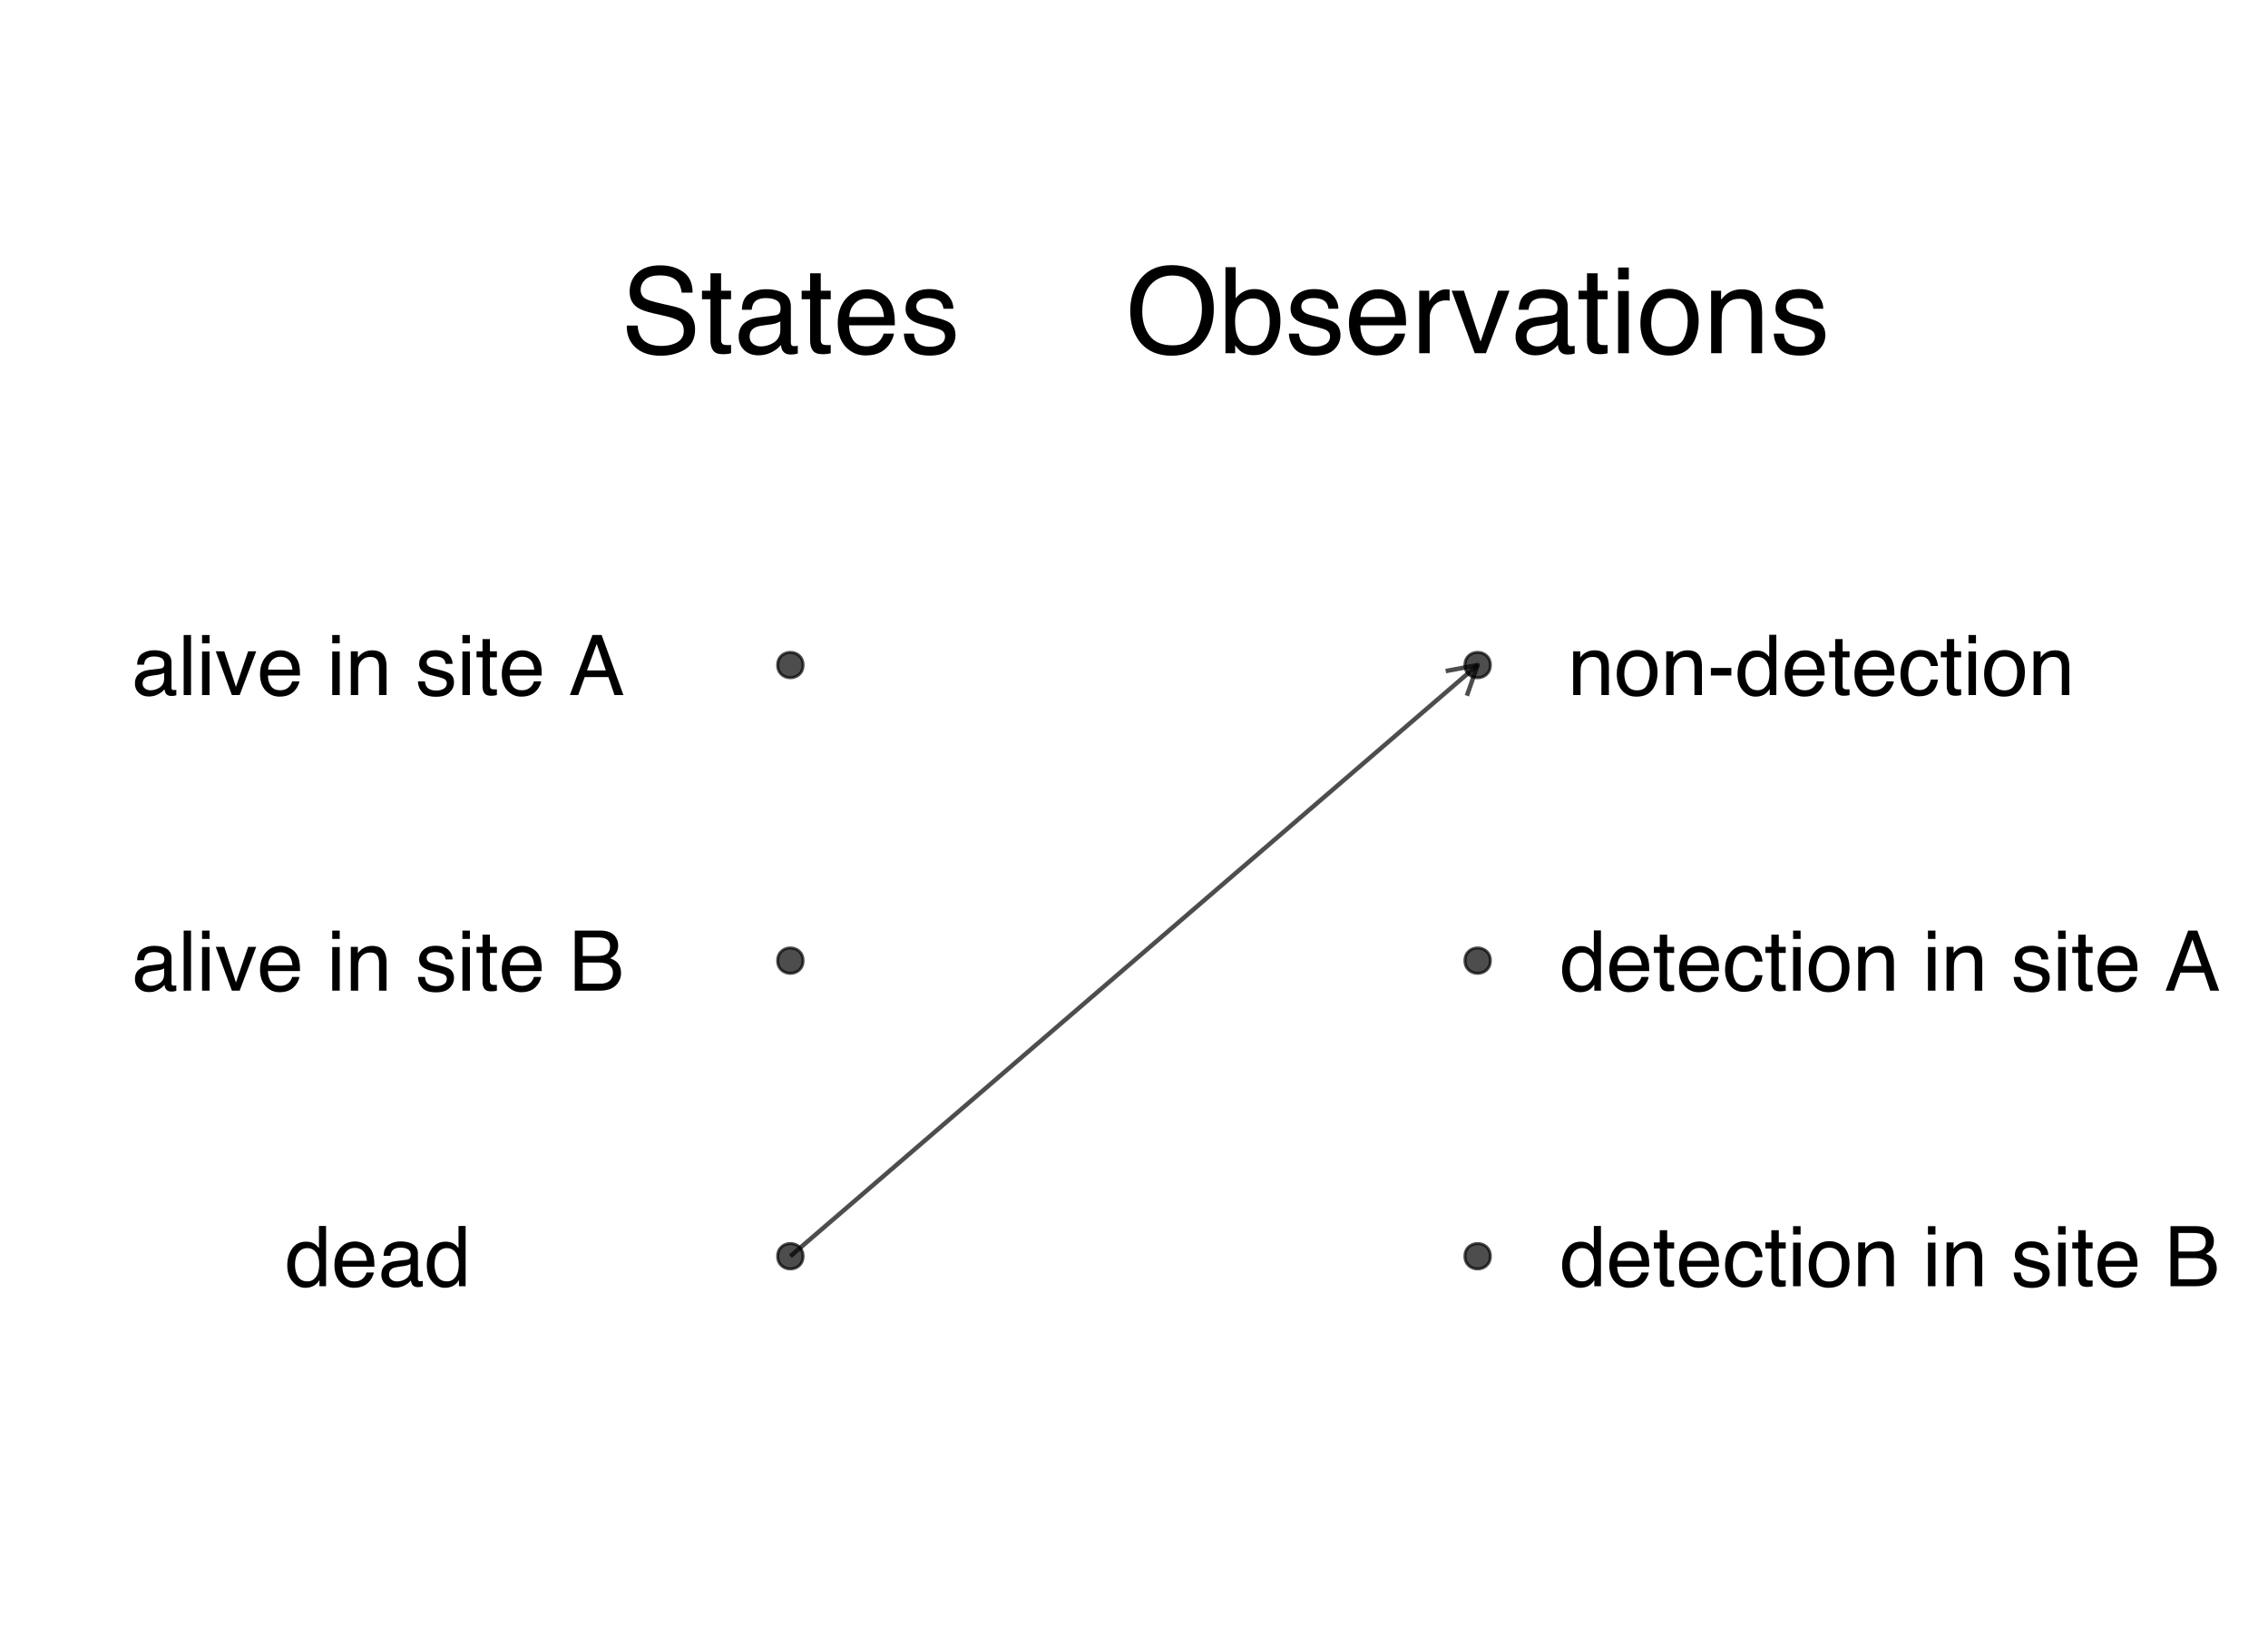
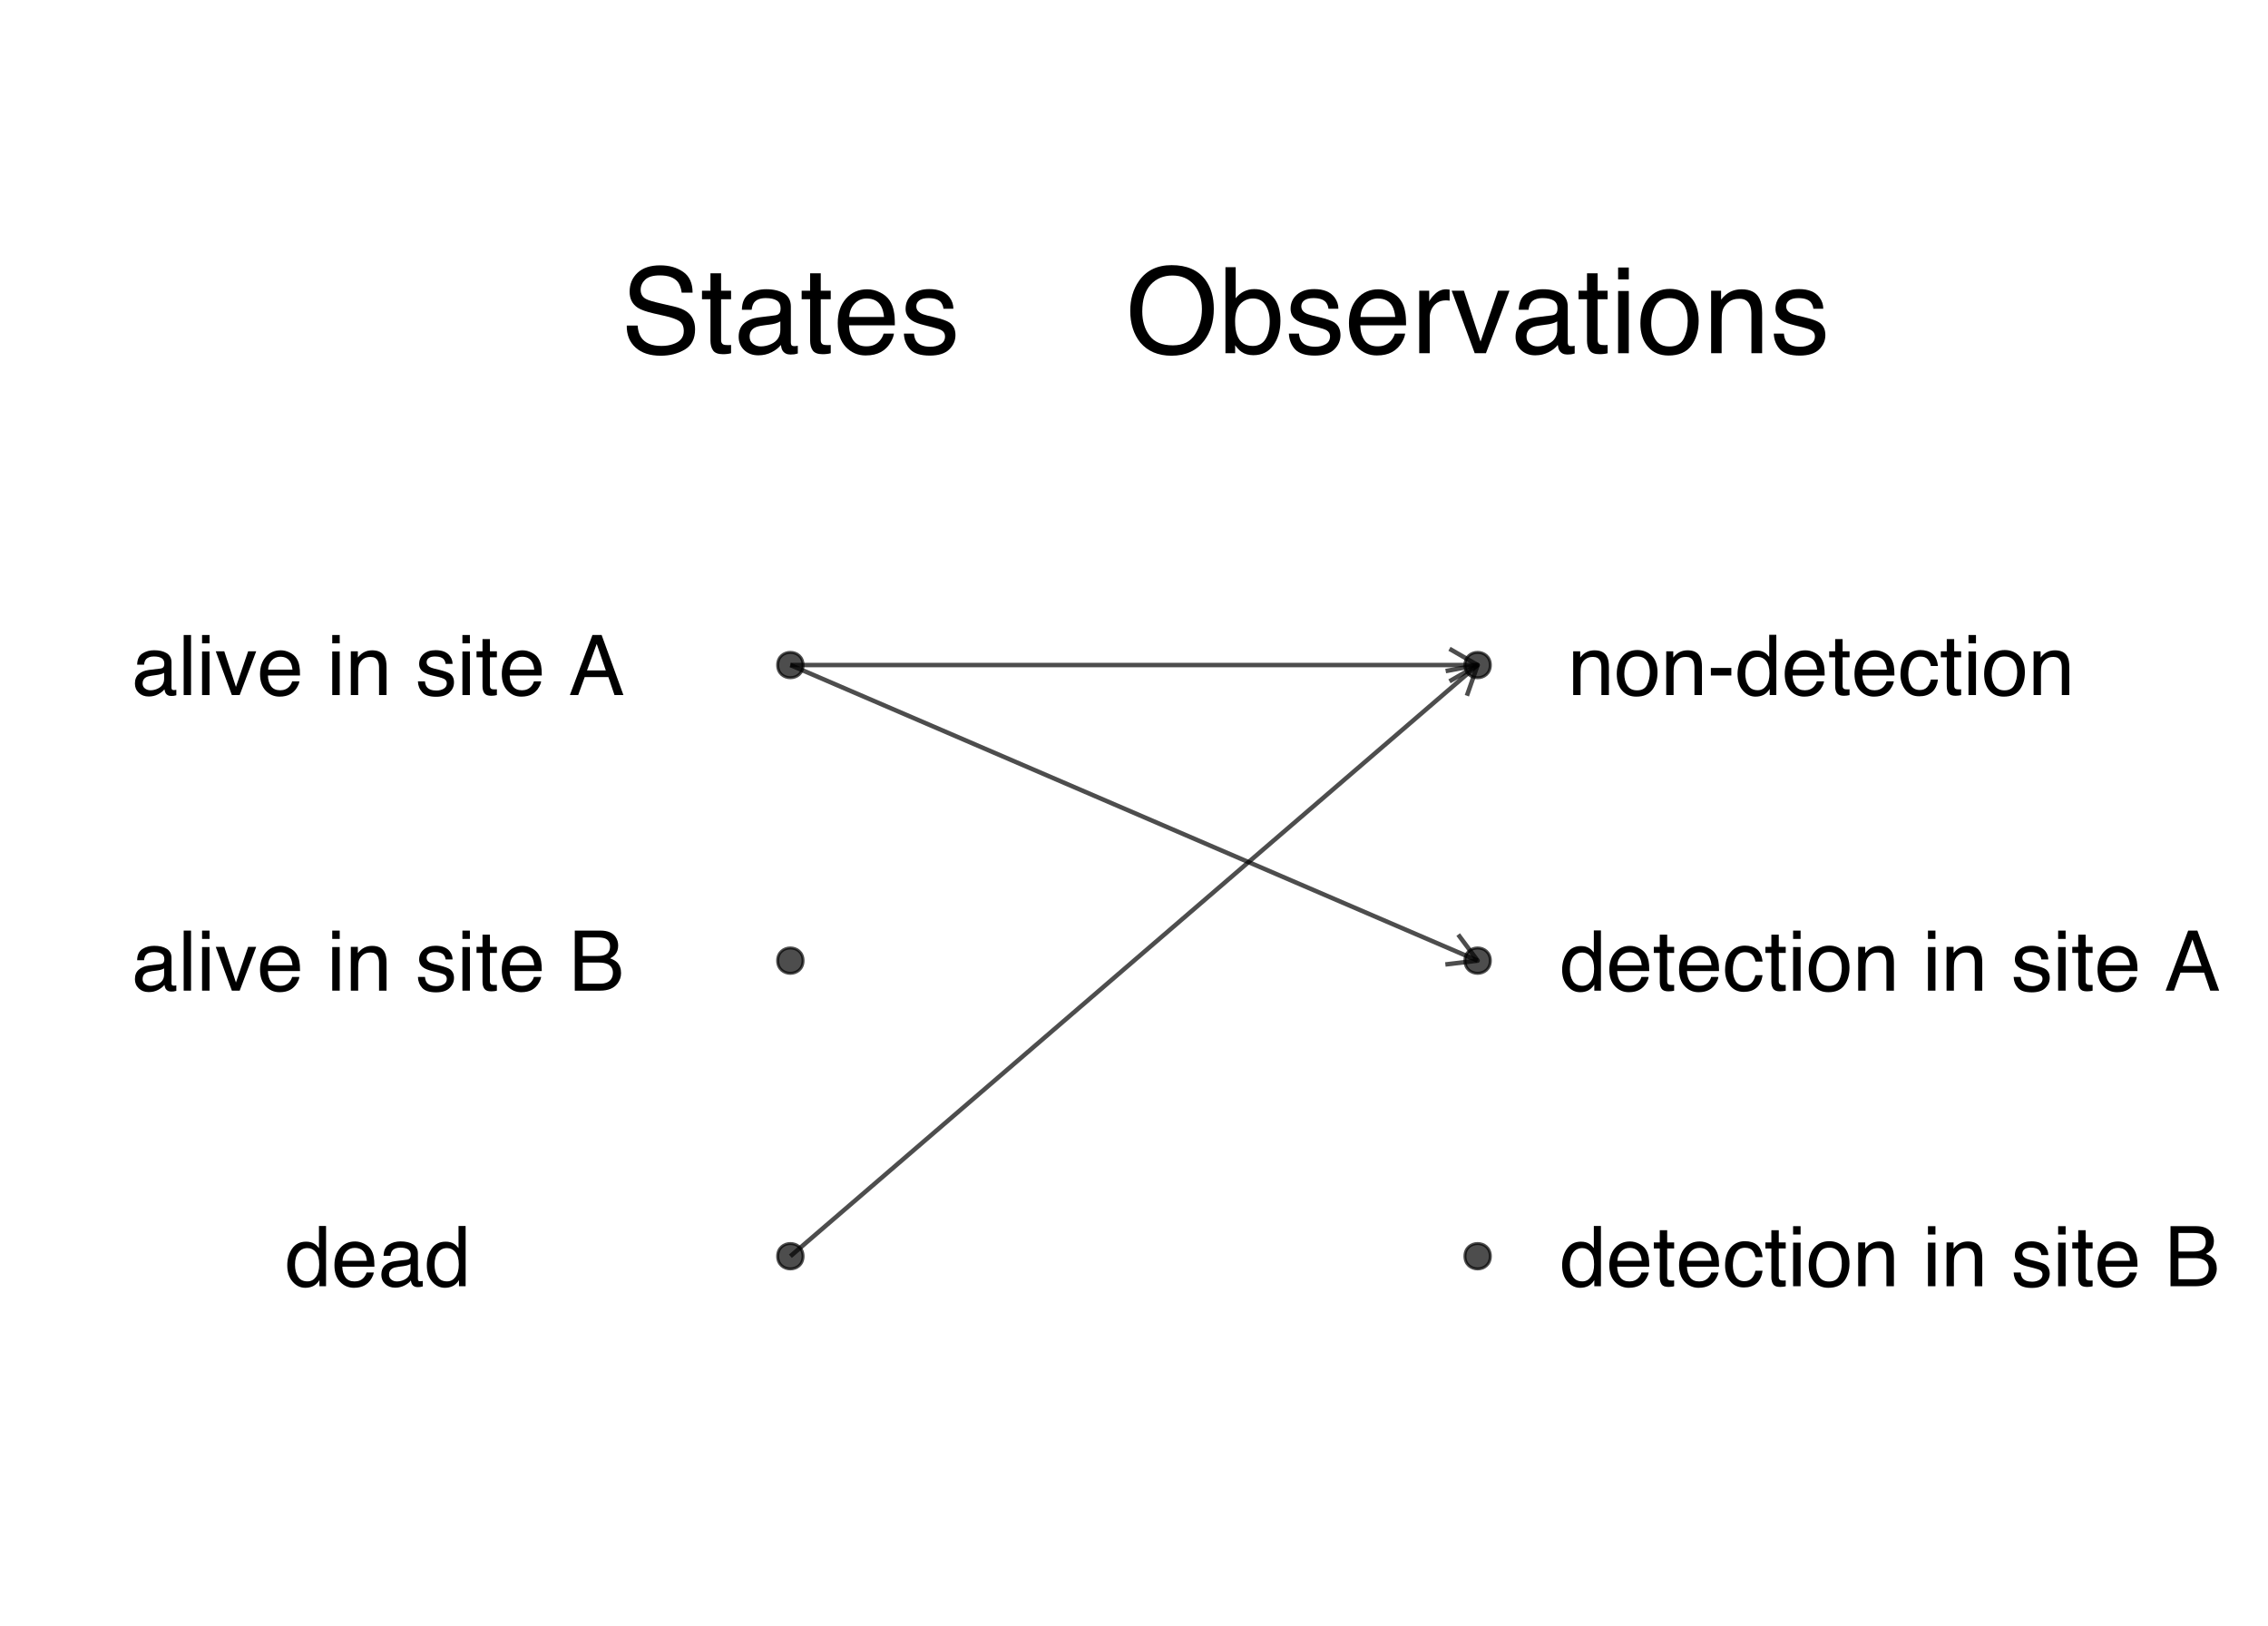
<svg xmlns="http://www.w3.org/2000/svg" xmlns:xlink="http://www.w3.org/1999/xlink" width="540pt" height="387pt" viewBox="0 0 540 387" version="1.1">
  <defs>
    <g>
      <symbol overflow="visible" id="glyph0-0">
        <path style="stroke:none;" d="M 0.641 0 L 0.641 -14.297 L 11.984 -14.297 L 11.984 0 Z M 10.188 -1.797 L 10.188 -12.5 L 2.438 -12.5 L 2.438 -1.797 Z M 10.188 -1.797 " />
      </symbol>
      <symbol overflow="visible" id="glyph0-1">
        <path style="stroke:none;" d="M 1.281 -10.422 L 2.953 -10.422 L 2.953 -8.938 C 3.441 -9.551 3.961 -9.988 4.516 -10.25 C 5.066 -10.52 5.68 -10.656 6.359 -10.656 C 7.828 -10.656 8.82 -10.141 9.344 -9.109 C 9.633 -8.547 9.781 -7.738 9.781 -6.688 L 9.781 0 L 8 0 L 8 -6.562 C 8 -7.195 7.906 -7.711 7.719 -8.109 C 7.406 -8.754 6.836 -9.078 6.016 -9.078 C 5.609 -9.078 5.27 -9.035 5 -8.953 C 4.52 -8.805 4.098 -8.52 3.734 -8.094 C 3.441 -7.75 3.25 -7.395 3.156 -7.031 C 3.07 -6.664 3.031 -6.141 3.031 -5.453 L 3.031 0 L 1.281 0 Z M 5.406 -10.672 Z M 5.406 -10.672 " />
      </symbol>
      <symbol overflow="visible" id="glyph0-2">
        <path style="stroke:none;" d="M 5.422 -1.125 C 6.578 -1.125 7.367 -1.562 7.797 -2.438 C 8.234 -3.32 8.453 -4.301 8.453 -5.375 C 8.453 -6.352 8.297 -7.145 7.984 -7.75 C 7.492 -8.707 6.645 -9.188 5.438 -9.188 C 4.363 -9.188 3.582 -8.773 3.094 -7.953 C 2.613 -7.141 2.375 -6.16 2.375 -5.016 C 2.375 -3.898 2.613 -2.973 3.094 -2.234 C 3.582 -1.492 4.359 -1.125 5.422 -1.125 Z M 5.484 -10.719 C 6.828 -10.719 7.961 -10.27 8.891 -9.375 C 9.816 -8.477 10.281 -7.16 10.281 -5.422 C 10.281 -3.742 9.867 -2.359 9.047 -1.266 C 8.234 -0.172 6.969 0.375 5.25 0.375 C 3.82 0.375 2.688 -0.109 1.844 -1.078 C 1 -2.047 0.578 -3.348 0.578 -4.984 C 0.578 -6.734 1.02 -8.125 1.906 -9.156 C 2.789 -10.195 3.984 -10.719 5.484 -10.719 Z M 5.422 -10.672 Z M 5.422 -10.672 " />
      </symbol>
      <symbol overflow="visible" id="glyph0-3">
        <path style="stroke:none;" d="M 0.828 -6.453 L 5.703 -6.453 L 5.703 -4.656 L 0.828 -4.656 Z M 0.828 -6.453 " />
      </symbol>
      <symbol overflow="visible" id="glyph0-4">
        <path style="stroke:none;" d="M 2.391 -5.094 C 2.391 -3.977 2.625 -3.039 3.094 -2.281 C 3.57 -1.531 4.332 -1.156 5.375 -1.156 C 6.188 -1.156 6.852 -1.504 7.375 -2.203 C 7.895 -2.898 8.156 -3.898 8.156 -5.203 C 8.156 -6.516 7.883 -7.488 7.344 -8.125 C 6.812 -8.758 6.148 -9.078 5.359 -9.078 C 4.473 -9.078 3.754 -8.738 3.203 -8.062 C 2.66 -7.383 2.391 -6.395 2.391 -5.094 Z M 5.031 -10.609 C 5.82 -10.609 6.488 -10.438 7.031 -10.094 C 7.344 -9.906 7.695 -9.566 8.094 -9.078 L 8.094 -14.344 L 9.781 -14.344 L 9.781 0 L 8.203 0 L 8.203 -1.453 C 7.797 -0.805 7.312 -0.336 6.75 -0.047 C 6.195 0.234 5.555 0.375 4.828 0.375 C 3.672 0.375 2.664 -0.113 1.812 -1.094 C 0.969 -2.07 0.547 -3.367 0.547 -4.984 C 0.547 -6.504 0.93 -7.82 1.703 -8.938 C 2.484 -10.051 3.594 -10.609 5.031 -10.609 Z M 5.031 -10.609 " />
      </symbol>
      <symbol overflow="visible" id="glyph0-5">
        <path style="stroke:none;" d="M 5.625 -10.656 C 6.363 -10.656 7.078 -10.477 7.766 -10.125 C 8.461 -9.781 8.992 -9.332 9.359 -8.781 C 9.711 -8.258 9.945 -7.648 10.062 -6.953 C 10.164 -6.461 10.219 -5.695 10.219 -4.656 L 2.578 -4.656 C 2.609 -3.594 2.859 -2.738 3.328 -2.094 C 3.797 -1.457 4.52 -1.141 5.5 -1.141 C 6.414 -1.141 7.145 -1.441 7.688 -2.047 C 8 -2.398 8.219 -2.805 8.344 -3.266 L 10.062 -3.266 C 10.02 -2.879 9.867 -2.453 9.609 -1.984 C 9.359 -1.516 9.07 -1.133 8.75 -0.844 C 8.219 -0.32 7.562 0.031 6.781 0.219 C 6.352 0.32 5.875 0.375 5.344 0.375 C 4.051 0.375 2.953 -0.098 2.047 -1.047 C 1.148 -1.992 0.703 -3.316 0.703 -5.016 C 0.703 -6.68 1.156 -8.035 2.062 -9.078 C 2.969 -10.129 4.156 -10.656 5.625 -10.656 Z M 8.422 -6.047 C 8.348 -6.797 8.18 -7.398 7.922 -7.859 C 7.441 -8.703 6.641 -9.125 5.516 -9.125 C 4.711 -9.125 4.035 -8.832 3.484 -8.25 C 2.941 -7.676 2.656 -6.941 2.625 -6.047 Z M 5.453 -10.672 Z M 5.453 -10.672 " />
      </symbol>
      <symbol overflow="visible" id="glyph0-6">
        <path style="stroke:none;" d="M 1.641 -13.328 L 3.406 -13.328 L 3.406 -10.422 L 5.062 -10.422 L 5.062 -8.984 L 3.406 -8.984 L 3.406 -2.188 C 3.406 -1.82 3.531 -1.578 3.781 -1.453 C 3.914 -1.391 4.141 -1.359 4.453 -1.359 C 4.535 -1.359 4.625 -1.359 4.719 -1.359 C 4.82 -1.359 4.938 -1.363 5.062 -1.375 L 5.062 0 C 4.863 0.062 4.656 0.102 4.438 0.125 C 4.219 0.156 3.984 0.172 3.734 0.172 C 2.922 0.172 2.367 -0.035 2.078 -0.453 C 1.785 -0.879 1.641 -1.426 1.641 -2.094 L 1.641 -8.984 L 0.219 -8.984 L 0.219 -10.422 L 1.641 -10.422 Z M 1.641 -13.328 " />
      </symbol>
      <symbol overflow="visible" id="glyph0-7">
        <path style="stroke:none;" d="M 5.297 -10.719 C 6.473 -10.719 7.426 -10.43 8.156 -9.859 C 8.895 -9.285 9.344 -8.305 9.5 -6.922 L 7.797 -6.922 C 7.691 -7.555 7.453 -8.086 7.078 -8.516 C 6.711 -8.941 6.117 -9.156 5.297 -9.156 C 4.18 -9.156 3.383 -8.609 2.906 -7.516 C 2.594 -6.805 2.438 -5.938 2.438 -4.906 C 2.438 -3.863 2.656 -2.984 3.094 -2.266 C 3.539 -1.555 4.238 -1.203 5.188 -1.203 C 5.914 -1.203 6.488 -1.422 6.906 -1.859 C 7.332 -2.305 7.629 -2.914 7.797 -3.688 L 9.5 -3.688 C 9.301 -2.301 8.812 -1.289 8.031 -0.656 C 7.258 -0.02 6.266 0.297 5.047 0.297 C 3.68 0.297 2.594 -0.195 1.781 -1.188 C 0.977 -2.188 0.578 -3.43 0.578 -4.922 C 0.578 -6.754 1.02 -8.176 1.906 -9.188 C 2.789 -10.207 3.922 -10.719 5.297 -10.719 Z M 5.031 -10.672 Z M 5.031 -10.672 " />
      </symbol>
      <symbol overflow="visible" id="glyph0-8">
        <path style="stroke:none;" d="M 1.281 -10.375 L 3.062 -10.375 L 3.062 0 L 1.281 0 Z M 1.281 -14.297 L 3.062 -14.297 L 3.062 -12.312 L 1.281 -12.312 Z M 1.281 -14.297 " />
      </symbol>
      <symbol overflow="visible" id="glyph0-9">
        <path style="stroke:none;" d="" />
      </symbol>
      <symbol overflow="visible" id="glyph0-10">
        <path style="stroke:none;" d="M 2.328 -3.266 C 2.379 -2.68 2.523 -2.234 2.766 -1.922 C 3.203 -1.359 3.969 -1.078 5.062 -1.078 C 5.707 -1.078 6.273 -1.219 6.766 -1.5 C 7.266 -1.781 7.516 -2.219 7.516 -2.812 C 7.516 -3.258 7.316 -3.598 6.922 -3.828 C 6.66 -3.973 6.16 -4.141 5.422 -4.328 L 4.031 -4.672 C 3.133 -4.898 2.477 -5.148 2.062 -5.422 C 1.312 -5.891 0.938 -6.547 0.938 -7.391 C 0.938 -8.367 1.289 -9.16 2 -9.766 C 2.707 -10.379 3.66 -10.688 4.859 -10.688 C 6.43 -10.688 7.566 -10.227 8.266 -9.312 C 8.691 -8.727 8.898 -8.098 8.891 -7.422 L 7.234 -7.422 C 7.203 -7.816 7.062 -8.176 6.812 -8.5 C 6.414 -8.957 5.723 -9.188 4.734 -9.188 C 4.066 -9.188 3.562 -9.062 3.219 -8.812 C 2.883 -8.562 2.719 -8.227 2.719 -7.812 C 2.719 -7.352 2.941 -6.988 3.391 -6.719 C 3.648 -6.562 4.031 -6.422 4.531 -6.297 L 5.688 -6.016 C 6.945 -5.703 7.789 -5.406 8.219 -5.125 C 8.895 -4.676 9.234 -3.973 9.234 -3.016 C 9.234 -2.086 8.879 -1.285 8.172 -0.609 C 7.473 0.066 6.406 0.406 4.969 0.406 C 3.414 0.406 2.316 0.051 1.672 -0.656 C 1.023 -1.363 0.68 -2.234 0.641 -3.266 Z M 4.906 -10.672 Z M 4.906 -10.672 " />
      </symbol>
      <symbol overflow="visible" id="glyph0-11">
        <path style="stroke:none;" d="M 8.859 -5.859 L 6.688 -12.172 L 4.375 -5.859 Z M 5.672 -14.297 L 7.859 -14.297 L 13.047 0 L 10.922 0 L 9.469 -4.281 L 3.828 -4.281 L 2.281 0 L 0.297 0 Z M 5.672 -14.297 " />
      </symbol>
      <symbol overflow="visible" id="glyph0-12">
        <path style="stroke:none;" d="M 6.891 -8.25 C 7.703 -8.25 8.336 -8.363 8.797 -8.594 C 9.504 -8.945 9.859 -9.586 9.859 -10.516 C 9.859 -11.453 9.477 -12.082 8.719 -12.406 C 8.289 -12.582 7.656 -12.672 6.812 -12.672 L 3.359 -12.672 L 3.359 -8.25 Z M 7.531 -1.656 C 8.719 -1.656 9.566 -2 10.078 -2.688 C 10.391 -3.125 10.547 -3.648 10.547 -4.266 C 10.547 -5.297 10.082 -6 9.156 -6.375 C 8.664 -6.582 8.016 -6.688 7.203 -6.688 L 3.359 -6.688 L 3.359 -1.656 Z M 1.469 -14.297 L 7.609 -14.297 C 9.273 -14.297 10.461 -13.797 11.172 -12.797 C 11.586 -12.203 11.797 -11.52 11.797 -10.75 C 11.797 -9.844 11.539 -9.102 11.031 -8.531 C 10.758 -8.227 10.379 -7.945 9.891 -7.688 C 10.617 -7.414 11.164 -7.102 11.531 -6.75 C 12.164 -6.125 12.484 -5.266 12.484 -4.172 C 12.484 -3.254 12.195 -2.422 11.625 -1.672 C 10.758 -0.555 9.391 0 7.516 0 L 1.469 0 Z M 1.469 -14.297 " />
      </symbol>
      <symbol overflow="visible" id="glyph0-13">
        <path style="stroke:none;" d="M 2.625 -2.766 C 2.625 -2.266 2.805 -1.867 3.172 -1.578 C 3.547 -1.285 3.988 -1.141 4.5 -1.141 C 5.113 -1.141 5.707 -1.281 6.281 -1.562 C 7.258 -2.039 7.75 -2.816 7.75 -3.891 L 7.75 -5.297 C 7.531 -5.16 7.25 -5.047 6.906 -4.953 C 6.57 -4.867 6.242 -4.805 5.922 -4.766 L 4.859 -4.625 C 4.223 -4.539 3.75 -4.41 3.438 -4.234 C 2.895 -3.93 2.625 -3.441 2.625 -2.766 Z M 6.875 -6.312 C 7.27 -6.363 7.535 -6.531 7.672 -6.812 C 7.754 -6.969 7.797 -7.191 7.797 -7.484 C 7.797 -8.086 7.582 -8.52 7.156 -8.781 C 6.727 -9.051 6.117 -9.188 5.328 -9.188 C 4.41 -9.188 3.766 -8.941 3.391 -8.453 C 3.172 -8.18 3.031 -7.773 2.969 -7.234 L 1.328 -7.234 C 1.359 -8.516 1.773 -9.406 2.578 -9.906 C 3.379 -10.414 4.312 -10.672 5.375 -10.672 C 6.594 -10.672 7.586 -10.438 8.359 -9.969 C 9.117 -9.5 9.5 -8.773 9.5 -7.797 L 9.5 -1.797 C 9.5 -1.609 9.535 -1.457 9.609 -1.344 C 9.68 -1.238 9.836 -1.188 10.078 -1.188 C 10.148 -1.188 10.234 -1.191 10.328 -1.203 C 10.43 -1.211 10.539 -1.227 10.656 -1.25 L 10.656 0.047 C 10.383 0.129 10.176 0.176 10.031 0.188 C 9.883 0.207 9.691 0.219 9.453 0.219 C 8.848 0.219 8.406 0.004 8.125 -0.422 C 7.988 -0.648 7.891 -0.969 7.828 -1.375 C 7.473 -0.914 6.961 -0.516 6.297 -0.172 C 5.629 0.172 4.891 0.344 4.078 0.344 C 3.117 0.344 2.332 0.051 1.719 -0.531 C 1.102 -1.113 0.797 -1.848 0.797 -2.734 C 0.797 -3.703 1.098 -4.453 1.703 -4.984 C 2.305 -5.516 3.098 -5.844 4.078 -5.969 Z M 5.422 -10.672 Z M 5.422 -10.672 " />
      </symbol>
      <symbol overflow="visible" id="glyph0-14">
        <path style="stroke:none;" d="M 1.328 -14.297 L 3.078 -14.297 L 3.078 0 L 1.328 0 Z M 1.328 -14.297 " />
      </symbol>
      <symbol overflow="visible" id="glyph0-15">
        <path style="stroke:none;" d="M 2.141 -10.422 L 4.922 -1.938 L 7.828 -10.422 L 9.75 -10.422 L 5.812 0 L 3.953 0 L 0.109 -10.422 Z M 2.141 -10.422 " />
      </symbol>
      <symbol overflow="visible" id="glyph1-0">
        <path style="stroke:none;" d="M 0.922 0 L 0.922 -20.406 L 17.109 -20.406 L 17.109 0 Z M 14.562 -2.562 L 14.562 -17.859 L 3.469 -17.859 L 3.469 -2.562 Z M 14.562 -2.562 " />
      </symbol>
      <symbol overflow="visible" id="glyph1-1">
        <path style="stroke:none;" d="M 3.969 -6.578 C 4.039 -5.422 4.316 -4.484 4.797 -3.766 C 5.711 -2.41 7.328 -1.734 9.641 -1.734 C 10.68 -1.734 11.625 -1.883 12.469 -2.188 C 14.125 -2.758 14.953 -3.785 14.953 -5.266 C 14.953 -6.379 14.602 -7.172 13.906 -7.641 C 13.195 -8.098 12.094 -8.5 10.594 -8.844 L 7.828 -9.469 C 6.023 -9.883 4.75 -10.336 4 -10.828 C 2.707 -11.672 2.062 -12.941 2.062 -14.641 C 2.062 -16.473 2.691 -17.977 3.953 -19.156 C 5.223 -20.332 7.02 -20.922 9.344 -20.922 C 11.488 -20.922 13.305 -20.406 14.797 -19.375 C 16.297 -18.344 17.047 -16.691 17.047 -14.422 L 14.453 -14.422 C 14.305 -15.516 14.008 -16.352 13.562 -16.938 C 12.719 -18 11.285 -18.531 9.266 -18.531 C 7.641 -18.531 6.469 -18.188 5.75 -17.5 C 5.039 -16.82 4.688 -16.023 4.688 -15.109 C 4.688 -14.109 5.102 -13.379 5.938 -12.922 C 6.477 -12.617 7.711 -12.25 9.641 -11.812 L 12.5 -11.156 C 13.883 -10.844 14.953 -10.41 15.703 -9.859 C 16.992 -8.91 17.641 -7.523 17.641 -5.703 C 17.641 -3.441 16.816 -1.828 15.172 -0.859 C 13.535 0.109 11.629 0.594 9.453 0.594 C 6.91 0.594 4.922 -0.051 3.484 -1.344 C 2.047 -2.633 1.344 -4.379 1.375 -6.578 Z M 9.562 -20.969 Z M 9.562 -20.969 " />
      </symbol>
      <symbol overflow="visible" id="glyph1-2">
        <path style="stroke:none;" d="M 2.328 -19.031 L 4.859 -19.031 L 4.859 -14.875 L 7.234 -14.875 L 7.234 -12.844 L 4.859 -12.844 L 4.859 -3.125 C 4.859 -2.602 5.035 -2.254 5.391 -2.078 C 5.586 -1.984 5.91 -1.938 6.359 -1.938 C 6.484 -1.938 6.613 -1.938 6.75 -1.938 C 6.883 -1.938 7.047 -1.945 7.234 -1.969 L 7.234 0 C 6.953 0.082 6.656 0.141 6.344 0.172 C 6.031 0.211 5.691 0.234 5.328 0.234 C 4.16 0.234 3.367 -0.062 2.953 -0.656 C 2.535 -1.258 2.328 -2.035 2.328 -2.984 L 2.328 -12.844 L 0.312 -12.844 L 0.312 -14.875 L 2.328 -14.875 Z M 2.328 -19.031 " />
      </symbol>
      <symbol overflow="visible" id="glyph1-3">
        <path style="stroke:none;" d="M 3.75 -3.953 C 3.75 -3.234 4.008 -2.664 4.531 -2.25 C 5.062 -1.832 5.691 -1.625 6.422 -1.625 C 7.297 -1.625 8.145 -1.828 8.969 -2.234 C 10.363 -2.91 11.062 -4.02 11.062 -5.562 L 11.062 -7.578 C 10.75 -7.379 10.352 -7.211 9.875 -7.078 C 9.395 -6.953 8.922 -6.863 8.453 -6.812 L 6.953 -6.609 C 6.035 -6.492 5.352 -6.305 4.906 -6.047 C 4.133 -5.609 3.75 -4.91 3.75 -3.953 Z M 9.812 -9.016 C 10.383 -9.086 10.77 -9.328 10.969 -9.734 C 11.07 -9.961 11.125 -10.285 11.125 -10.703 C 11.125 -11.547 10.82 -12.16 10.219 -12.547 C 9.613 -12.93 8.742 -13.125 7.609 -13.125 C 6.305 -13.125 5.379 -12.773 4.828 -12.078 C 4.523 -11.68 4.328 -11.102 4.234 -10.344 L 1.906 -10.344 C 1.945 -12.176 2.539 -13.445 3.688 -14.156 C 4.832 -14.875 6.16 -15.234 7.672 -15.234 C 9.422 -15.234 10.844 -14.898 11.938 -14.234 C 13.02 -13.566 13.562 -12.531 13.562 -11.125 L 13.562 -2.562 C 13.562 -2.301 13.613 -2.086 13.719 -1.922 C 13.82 -1.766 14.047 -1.688 14.391 -1.688 C 14.504 -1.688 14.629 -1.691 14.766 -1.703 C 14.91 -1.723 15.062 -1.75 15.219 -1.781 L 15.219 0.062 C 14.82 0.176 14.52 0.242 14.312 0.266 C 14.113 0.297 13.836 0.312 13.484 0.312 C 12.629 0.312 12.004 0.008 11.609 -0.594 C 11.41 -0.914 11.27 -1.375 11.188 -1.969 C 10.676 -1.301 9.941 -0.723 8.984 -0.234 C 8.035 0.254 6.984 0.5 5.828 0.5 C 4.453 0.5 3.328 0.082 2.453 -0.75 C 1.578 -1.594 1.141 -2.645 1.141 -3.906 C 1.141 -5.281 1.566 -6.348 2.422 -7.109 C 3.285 -7.867 4.422 -8.336 5.828 -8.516 Z M 7.734 -15.234 Z M 7.734 -15.234 " />
      </symbol>
      <symbol overflow="visible" id="glyph1-4">
        <path style="stroke:none;" d="M 8.031 -15.219 C 9.082 -15.219 10.102 -14.969 11.094 -14.469 C 12.094 -13.969 12.848 -13.328 13.359 -12.547 C 13.859 -11.797 14.191 -10.922 14.359 -9.922 C 14.516 -9.234 14.594 -8.141 14.594 -6.641 L 3.688 -6.641 C 3.727 -5.129 4.082 -3.914 4.75 -3 C 5.414 -2.094 6.445 -1.641 7.844 -1.641 C 9.156 -1.641 10.195 -2.07 10.969 -2.938 C 11.414 -3.438 11.734 -4.016 11.922 -4.672 L 14.375 -4.672 C 14.312 -4.117 14.098 -3.504 13.734 -2.828 C 13.367 -2.16 12.957 -1.613 12.5 -1.188 C 11.738 -0.445 10.801 0.051 9.688 0.312 C 9.082 0.457 8.398 0.531 7.641 0.531 C 5.785 0.531 4.211 -0.141 2.922 -1.484 C 1.641 -2.836 1 -4.727 1 -7.156 C 1 -9.539 1.645 -11.477 2.938 -12.969 C 4.238 -14.469 5.938 -15.219 8.031 -15.219 Z M 12.016 -8.625 C 11.91 -9.707 11.676 -10.57 11.312 -11.219 C 10.625 -12.426 9.477 -13.031 7.875 -13.031 C 6.727 -13.031 5.766 -12.613 4.984 -11.781 C 4.211 -10.957 3.801 -9.906 3.75 -8.625 Z M 7.797 -15.234 Z M 7.797 -15.234 " />
      </symbol>
      <symbol overflow="visible" id="glyph1-5">
        <path style="stroke:none;" d="M 3.328 -4.672 C 3.398 -3.836 3.609 -3.195 3.953 -2.75 C 4.578 -1.945 5.664 -1.547 7.219 -1.547 C 8.145 -1.547 8.957 -1.742 9.656 -2.141 C 10.363 -2.547 10.719 -3.172 10.719 -4.016 C 10.719 -4.648 10.438 -5.133 9.875 -5.469 C 9.52 -5.676 8.805 -5.914 7.734 -6.188 L 5.75 -6.688 C 4.477 -7 3.547 -7.348 2.953 -7.734 C 1.867 -8.41 1.328 -9.348 1.328 -10.547 C 1.328 -11.953 1.832 -13.086 2.844 -13.953 C 3.863 -14.828 5.234 -15.266 6.953 -15.266 C 9.191 -15.266 10.805 -14.609 11.797 -13.297 C 12.41 -12.461 12.711 -11.562 12.703 -10.594 L 10.344 -10.594 C 10.289 -11.164 10.086 -11.68 9.734 -12.141 C 9.16 -12.797 8.164 -13.125 6.75 -13.125 C 5.801 -13.125 5.082 -12.941 4.594 -12.578 C 4.113 -12.223 3.875 -11.75 3.875 -11.156 C 3.875 -10.508 4.191 -9.988 4.828 -9.594 C 5.203 -9.363 5.75 -9.16 6.469 -8.984 L 8.125 -8.594 C 9.926 -8.156 11.129 -7.734 11.734 -7.328 C 12.711 -6.68 13.203 -5.676 13.203 -4.312 C 13.203 -2.977 12.695 -1.832 11.688 -0.875 C 10.688 0.082 9.156 0.562 7.094 0.562 C 4.883 0.562 3.316 0.062 2.391 -0.938 C 1.473 -1.938 0.984 -3.18 0.922 -4.672 Z M 7.016 -15.234 Z M 7.016 -15.234 " />
      </symbol>
      <symbol overflow="visible" id="glyph1-6">
        <path style="stroke:none;" d="M 10.969 -20.969 C 14.57 -20.969 17.242 -19.805 18.984 -17.484 C 20.328 -15.68 21 -13.375 21 -10.562 C 21 -7.508 20.227 -4.973 18.688 -2.953 C 16.875 -0.586 14.285 0.594 10.922 0.594 C 7.773 0.594 5.305 -0.441 3.516 -2.516 C 1.91 -4.516 1.109 -7.039 1.109 -10.094 C 1.109 -12.852 1.797 -15.219 3.172 -17.188 C 4.93 -19.707 7.531 -20.969 10.969 -20.969 Z M 11.25 -1.875 C 13.688 -1.875 15.445 -2.742 16.531 -4.484 C 17.625 -6.234 18.172 -8.242 18.172 -10.516 C 18.172 -12.91 17.539 -14.836 16.281 -16.297 C 15.031 -17.766 13.316 -18.5 11.141 -18.5 C 9.023 -18.5 7.301 -17.773 5.969 -16.328 C 4.633 -14.879 3.969 -12.742 3.969 -9.922 C 3.969 -7.66 4.539 -5.754 5.688 -4.203 C 6.832 -2.648 8.688 -1.875 11.25 -1.875 Z M 11.062 -20.969 Z M 11.062 -20.969 " />
      </symbol>
      <symbol overflow="visible" id="glyph1-7">
        <path style="stroke:none;" d="M 1.641 -20.484 L 4.078 -20.484 L 4.078 -13.078 C 4.617 -13.785 5.27 -14.328 6.031 -14.703 C 6.789 -15.078 7.613 -15.266 8.5 -15.266 C 10.352 -15.266 11.852 -14.629 13 -13.359 C 14.156 -12.086 14.734 -10.207 14.734 -7.719 C 14.734 -5.375 14.164 -3.422 13.031 -1.859 C 11.895 -0.305 10.316 0.469 8.297 0.469 C 7.16 0.469 6.207 0.195 5.438 -0.344 C 4.969 -0.664 4.473 -1.188 3.953 -1.906 L 3.953 0 L 1.641 0 Z M 8.141 -1.734 C 9.492 -1.734 10.504 -2.27 11.172 -3.344 C 11.848 -4.414 12.188 -5.832 12.188 -7.594 C 12.188 -9.164 11.848 -10.461 11.172 -11.484 C 10.504 -12.516 9.516 -13.031 8.203 -13.031 C 7.066 -13.031 6.07 -12.609 5.219 -11.766 C 4.363 -10.922 3.938 -9.531 3.938 -7.594 C 3.938 -6.195 4.109 -5.066 4.453 -4.203 C 5.117 -2.555 6.348 -1.734 8.141 -1.734 Z M 8.141 -1.734 " />
      </symbol>
      <symbol overflow="visible" id="glyph1-8">
        <path style="stroke:none;" d="M 1.906 -14.875 L 4.281 -14.875 L 4.281 -12.312 C 4.477 -12.812 4.953 -13.422 5.703 -14.141 C 6.461 -14.859 7.336 -15.219 8.328 -15.219 C 8.379 -15.219 8.457 -15.211 8.562 -15.203 C 8.676 -15.191 8.867 -15.172 9.141 -15.141 L 9.141 -12.5 C 8.992 -12.531 8.859 -12.551 8.734 -12.562 C 8.609 -12.57 8.473 -12.578 8.328 -12.578 C 7.066 -12.578 6.098 -12.172 5.422 -11.359 C 4.742 -10.547 4.406 -9.613 4.406 -8.562 L 4.406 0 L 1.906 0 Z M 1.906 -14.875 " />
      </symbol>
      <symbol overflow="visible" id="glyph1-9">
        <path style="stroke:none;" d="M 3.062 -14.875 L 7.031 -2.766 L 11.188 -14.875 L 13.922 -14.875 L 8.312 0 L 5.641 0 L 0.156 -14.875 Z M 3.062 -14.875 " />
      </symbol>
      <symbol overflow="visible" id="glyph1-10">
        <path style="stroke:none;" d="M 1.828 -14.812 L 4.375 -14.812 L 4.375 0 L 1.828 0 Z M 1.828 -20.406 L 4.375 -20.406 L 4.375 -17.578 L 1.828 -17.578 Z M 1.828 -20.406 " />
      </symbol>
      <symbol overflow="visible" id="glyph1-11">
        <path style="stroke:none;" d="M 7.734 -1.609 C 9.391 -1.609 10.523 -2.234 11.141 -3.484 C 11.766 -4.742 12.078 -6.145 12.078 -7.688 C 12.078 -9.07 11.852 -10.203 11.406 -11.078 C 10.695 -12.441 9.484 -13.125 7.766 -13.125 C 6.234 -13.125 5.117 -12.539 4.422 -11.375 C 3.734 -10.207 3.391 -8.801 3.391 -7.156 C 3.391 -5.57 3.734 -4.25 4.422 -3.188 C 5.117 -2.133 6.223 -1.609 7.734 -1.609 Z M 7.828 -15.312 C 9.754 -15.312 11.379 -14.672 12.703 -13.391 C 14.023 -12.109 14.688 -10.227 14.688 -7.75 C 14.688 -5.352 14.102 -3.367 12.938 -1.797 C 11.77 -0.234 9.957 0.547 7.5 0.547 C 5.457 0.547 3.832 -0.145 2.625 -1.531 C 1.414 -2.914 0.812 -4.773 0.812 -7.109 C 0.812 -9.609 1.445 -11.598 2.719 -13.078 C 3.988 -14.566 5.691 -15.312 7.828 -15.312 Z M 7.75 -15.234 Z M 7.75 -15.234 " />
      </symbol>
      <symbol overflow="visible" id="glyph1-12">
        <path style="stroke:none;" d="M 1.828 -14.875 L 4.203 -14.875 L 4.203 -12.766 C 4.91 -13.641 5.656 -14.266 6.438 -14.641 C 7.227 -15.023 8.109 -15.219 9.078 -15.219 C 11.18 -15.219 12.602 -14.477 13.344 -13 C 13.758 -12.195 13.969 -11.047 13.969 -9.547 L 13.969 0 L 11.422 0 L 11.422 -9.375 C 11.422 -10.281 11.285 -11.016 11.016 -11.578 C 10.566 -12.504 9.758 -12.969 8.594 -12.969 C 8 -12.969 7.516 -12.906 7.141 -12.781 C 6.453 -12.57 5.848 -12.164 5.328 -11.562 C 4.91 -11.07 4.641 -10.562 4.516 -10.031 C 4.391 -9.508 4.328 -8.766 4.328 -7.797 L 4.328 0 L 1.828 0 Z M 7.703 -15.234 Z M 7.703 -15.234 " />
      </symbol>
    </g>
  </defs>
-   <g id="surface64">
+   <g id="surface74">
    <rect x="0" y="0" width="540" height="387" style="fill:rgb(100%,100%,100%);fill-opacity:1;stroke:none;" />
    <path style="fill-rule:nonzero;fill:rgb(0%,0%,0%);fill-opacity:0.698;stroke-width:0.709;stroke-linecap:round;stroke-linejoin:round;stroke:rgb(0%,0%,0%);stroke-opacity:0.698;stroke-miterlimit:10;" d="M 191.203 299.047 C 191.203 303.074 185.16 303.074 185.16 299.047 C 185.16 295.016 191.203 295.016 191.203 299.047 " />
    <path style="fill-rule:nonzero;fill:rgb(0%,0%,0%);fill-opacity:0.698;stroke-width:0.709;stroke-linecap:round;stroke-linejoin:round;stroke:rgb(0%,0%,0%);stroke-opacity:0.698;stroke-miterlimit:10;" d="M 191.203 228.684 C 191.203 232.711 185.16 232.711 185.16 228.684 C 185.16 224.652 191.203 224.652 191.203 228.684 " />
    <path style="fill-rule:nonzero;fill:rgb(0%,0%,0%);fill-opacity:0.698;stroke-width:0.709;stroke-linecap:round;stroke-linejoin:round;stroke:rgb(0%,0%,0%);stroke-opacity:0.698;stroke-miterlimit:10;" d="M 191.203 158.316 C 191.203 162.348 185.16 162.348 185.16 158.316 C 185.16 154.289 191.203 154.289 191.203 158.316 " />
    <g style="fill:rgb(0%,0%,0%);fill-opacity:1;">
      <use xlink:href="#glyph0-1" x="373.289" y="165.461" />
      <use xlink:href="#glyph0-2" x="384.366" y="165.461" />
      <use xlink:href="#glyph0-1" x="395.443" y="165.461" />
      <use xlink:href="#glyph0-3" x="406.52" y="165.461" />
      <use xlink:href="#glyph0-4" x="413.152" y="165.461" />
      <use xlink:href="#glyph0-5" x="424.229" y="165.461" />
      <use xlink:href="#glyph0-6" x="435.306" y="165.461" />
      <use xlink:href="#glyph0-5" x="440.839" y="165.461" />
      <use xlink:href="#glyph0-7" x="451.916" y="165.461" />
      <use xlink:href="#glyph0-6" x="461.875" y="165.461" />
      <use xlink:href="#glyph0-8" x="467.408" y="165.461" />
      <use xlink:href="#glyph0-2" x="471.833" y="165.461" />
      <use xlink:href="#glyph0-1" x="482.91" y="165.461" />
    </g>
    <g style="fill:rgb(0%,0%,0%);fill-opacity:1;">
      <use xlink:href="#glyph0-4" x="371.391" y="235.824" />
      <use xlink:href="#glyph0-5" x="382.467" y="235.824" />
      <use xlink:href="#glyph0-6" x="393.544" y="235.824" />
      <use xlink:href="#glyph0-5" x="399.078" y="235.824" />
      <use xlink:href="#glyph0-7" x="410.155" y="235.824" />
      <use xlink:href="#glyph0-6" x="420.113" y="235.824" />
      <use xlink:href="#glyph0-8" x="425.647" y="235.824" />
      <use xlink:href="#glyph0-2" x="430.072" y="235.824" />
      <use xlink:href="#glyph0-1" x="441.149" y="235.824" />
      <use xlink:href="#glyph0-9" x="452.225" y="235.824" />
      <use xlink:href="#glyph0-8" x="457.759" y="235.824" />
      <use xlink:href="#glyph0-1" x="462.184" y="235.824" />
      <use xlink:href="#glyph0-9" x="473.261" y="235.824" />
      <use xlink:href="#glyph0-10" x="478.794" y="235.824" />
      <use xlink:href="#glyph0-8" x="488.753" y="235.824" />
      <use xlink:href="#glyph0-6" x="493.178" y="235.824" />
      <use xlink:href="#glyph0-5" x="498.711" y="235.824" />
      <use xlink:href="#glyph0-9" x="509.788" y="235.824" />
      <use xlink:href="#glyph0-11" x="515.322" y="235.824" />
    </g>
    <g style="fill:rgb(0%,0%,0%);fill-opacity:1;">
      <use xlink:href="#glyph0-4" x="371.391" y="306.188" />
      <use xlink:href="#glyph0-5" x="382.467" y="306.188" />
      <use xlink:href="#glyph0-6" x="393.544" y="306.188" />
      <use xlink:href="#glyph0-5" x="399.078" y="306.188" />
      <use xlink:href="#glyph0-7" x="410.155" y="306.188" />
      <use xlink:href="#glyph0-6" x="420.113" y="306.188" />
      <use xlink:href="#glyph0-8" x="425.647" y="306.188" />
      <use xlink:href="#glyph0-2" x="430.072" y="306.188" />
      <use xlink:href="#glyph0-1" x="441.149" y="306.188" />
      <use xlink:href="#glyph0-9" x="452.225" y="306.188" />
      <use xlink:href="#glyph0-8" x="457.759" y="306.188" />
      <use xlink:href="#glyph0-1" x="462.184" y="306.188" />
      <use xlink:href="#glyph0-9" x="473.261" y="306.188" />
      <use xlink:href="#glyph0-10" x="478.794" y="306.188" />
      <use xlink:href="#glyph0-8" x="488.753" y="306.188" />
      <use xlink:href="#glyph0-6" x="493.178" y="306.188" />
      <use xlink:href="#glyph0-5" x="498.711" y="306.188" />
      <use xlink:href="#glyph0-9" x="509.788" y="306.188" />
      <use xlink:href="#glyph0-12" x="515.322" y="306.188" />
    </g>
    <path style="fill-rule:nonzero;fill:rgb(0%,0%,0%);fill-opacity:0.698;stroke-width:0.709;stroke-linecap:round;stroke-linejoin:round;stroke:rgb(0%,0%,0%);stroke-opacity:0.698;stroke-miterlimit:10;" d="M 354.84 299.047 C 354.84 303.074 348.797 303.074 348.797 299.047 C 348.797 295.016 354.84 295.016 354.84 299.047 " />
    <path style="fill-rule:nonzero;fill:rgb(0%,0%,0%);fill-opacity:0.698;stroke-width:0.709;stroke-linecap:round;stroke-linejoin:round;stroke:rgb(0%,0%,0%);stroke-opacity:0.698;stroke-miterlimit:10;" d="M 354.84 228.684 C 354.84 232.711 348.797 232.711 348.797 228.684 C 348.797 224.652 354.84 224.652 354.84 228.684 " />
    <path style="fill-rule:nonzero;fill:rgb(0%,0%,0%);fill-opacity:0.698;stroke-width:0.709;stroke-linecap:round;stroke-linejoin:round;stroke:rgb(0%,0%,0%);stroke-opacity:0.698;stroke-miterlimit:10;" d="M 354.84 158.316 C 354.84 162.348 348.797 162.348 348.797 158.316 C 348.797 154.289 354.84 154.289 354.84 158.316 " />
    <g style="fill:rgb(0%,0%,0%);fill-opacity:1;">
      <use xlink:href="#glyph0-13" x="31.328" y="165.461" />
      <use xlink:href="#glyph0-14" x="42.405" y="165.461" />
      <use xlink:href="#glyph0-8" x="46.83" y="165.461" />
      <use xlink:href="#glyph0-15" x="51.255" y="165.461" />
      <use xlink:href="#glyph0-5" x="61.213" y="165.461" />
      <use xlink:href="#glyph0-9" x="72.29" y="165.461" />
      <use xlink:href="#glyph0-8" x="77.824" y="165.461" />
      <use xlink:href="#glyph0-1" x="82.249" y="165.461" />
      <use xlink:href="#glyph0-9" x="93.325" y="165.461" />
      <use xlink:href="#glyph0-10" x="98.859" y="165.461" />
      <use xlink:href="#glyph0-8" x="108.817" y="165.461" />
      <use xlink:href="#glyph0-6" x="113.242" y="165.461" />
      <use xlink:href="#glyph0-5" x="118.776" y="165.461" />
      <use xlink:href="#glyph0-9" x="129.853" y="165.461" />
      <use xlink:href="#glyph0-11" x="135.386" y="165.461" />
    </g>
    <g style="fill:rgb(0%,0%,0%);fill-opacity:1;">
      <use xlink:href="#glyph0-13" x="31.328" y="235.824" />
      <use xlink:href="#glyph0-14" x="42.405" y="235.824" />
      <use xlink:href="#glyph0-8" x="46.83" y="235.824" />
      <use xlink:href="#glyph0-15" x="51.255" y="235.824" />
      <use xlink:href="#glyph0-5" x="61.213" y="235.824" />
      <use xlink:href="#glyph0-9" x="72.29" y="235.824" />
      <use xlink:href="#glyph0-8" x="77.824" y="235.824" />
      <use xlink:href="#glyph0-1" x="82.249" y="235.824" />
      <use xlink:href="#glyph0-9" x="93.325" y="235.824" />
      <use xlink:href="#glyph0-10" x="98.859" y="235.824" />
      <use xlink:href="#glyph0-8" x="108.817" y="235.824" />
      <use xlink:href="#glyph0-6" x="113.242" y="235.824" />
      <use xlink:href="#glyph0-5" x="118.776" y="235.824" />
      <use xlink:href="#glyph0-9" x="129.853" y="235.824" />
      <use xlink:href="#glyph0-12" x="135.386" y="235.824" />
    </g>
    <g style="fill:rgb(0%,0%,0%);fill-opacity:1;">
      <use xlink:href="#glyph0-4" x="67.848" y="306.188" />
      <use xlink:href="#glyph0-5" x="78.925" y="306.188" />
      <use xlink:href="#glyph0-13" x="90.001" y="306.188" />
      <use xlink:href="#glyph0-4" x="101.078" y="306.188" />
    </g>
    <g style="fill:rgb(0%,0%,0%);fill-opacity:1;">
      <use xlink:href="#glyph1-1" x="147.852" y="84.086" />
      <use xlink:href="#glyph1-2" x="166.829" y="84.086" />
      <use xlink:href="#glyph1-3" x="174.734" y="84.086" />
      <use xlink:href="#glyph1-2" x="190.558" y="84.086" />
      <use xlink:href="#glyph1-4" x="198.464" y="84.086" />
      <use xlink:href="#glyph1-5" x="214.288" y="84.086" />
    </g>
    <g style="fill:rgb(0%,0%,0%);fill-opacity:1;">
      <use xlink:href="#glyph1-6" x="268" y="84.086" />
      <use xlink:href="#glyph1-7" x="290.131" y="84.086" />
      <use xlink:href="#glyph1-5" x="305.956" y="84.086" />
      <use xlink:href="#glyph1-4" x="320.182" y="84.086" />
      <use xlink:href="#glyph1-8" x="336.006" y="84.086" />
      <use xlink:href="#glyph1-9" x="345.481" y="84.086" />
      <use xlink:href="#glyph1-3" x="359.707" y="84.086" />
      <use xlink:href="#glyph1-2" x="375.531" y="84.086" />
      <use xlink:href="#glyph1-10" x="383.436" y="84.086" />
      <use xlink:href="#glyph1-11" x="389.758" y="84.086" />
      <use xlink:href="#glyph1-12" x="405.582" y="84.086" />
      <use xlink:href="#glyph1-5" x="421.406" y="84.086" />
    </g>
+     <path style="fill:none;stroke-width:1.067;stroke-linecap:butt;stroke-linejoin:round;stroke:rgb(0%,0%,0%);stroke-opacity:0.698;stroke-miterlimit:10;" d="M 188.184 158.316 L 351.816 158.316 " />
+     <path style="fill:none;stroke-width:1.067;stroke-linecap:butt;stroke-linejoin:round;stroke:rgb(0%,0%,0%);stroke-opacity:0.698;stroke-miterlimit:10;" d="M 345.113 162.188 L 351.816 158.316 L 345.113 154.449 " />
+     <path style="fill:none;stroke-width:1.067;stroke-linecap:butt;stroke-linejoin:round;stroke:rgb(0%,0%,0%);stroke-opacity:0.698;stroke-miterlimit:10;" d="M 188.184 158.316 L 351.816 228.684 " />
+     <path style="fill:none;stroke-width:1.067;stroke-linecap:butt;stroke-linejoin:round;stroke:rgb(0%,0%,0%);stroke-opacity:0.698;stroke-miterlimit:10;" d="M 344.133 229.59 L 351.816 228.684 L 347.188 222.48 " />
    <path style="fill:none;stroke-width:1.067;stroke-linecap:butt;stroke-linejoin:round;stroke:rgb(0%,0%,0%);stroke-opacity:0.698;stroke-miterlimit:10;" d="M 188.184 299.047 L 351.816 158.316 " />
    <path style="fill:none;stroke-width:1.067;stroke-linecap:butt;stroke-linejoin:round;stroke:rgb(0%,0%,0%);stroke-opacity:0.698;stroke-miterlimit:10;" d="M 349.258 165.621 L 351.816 158.316 L 344.211 159.754 " />
  </g>
</svg>
